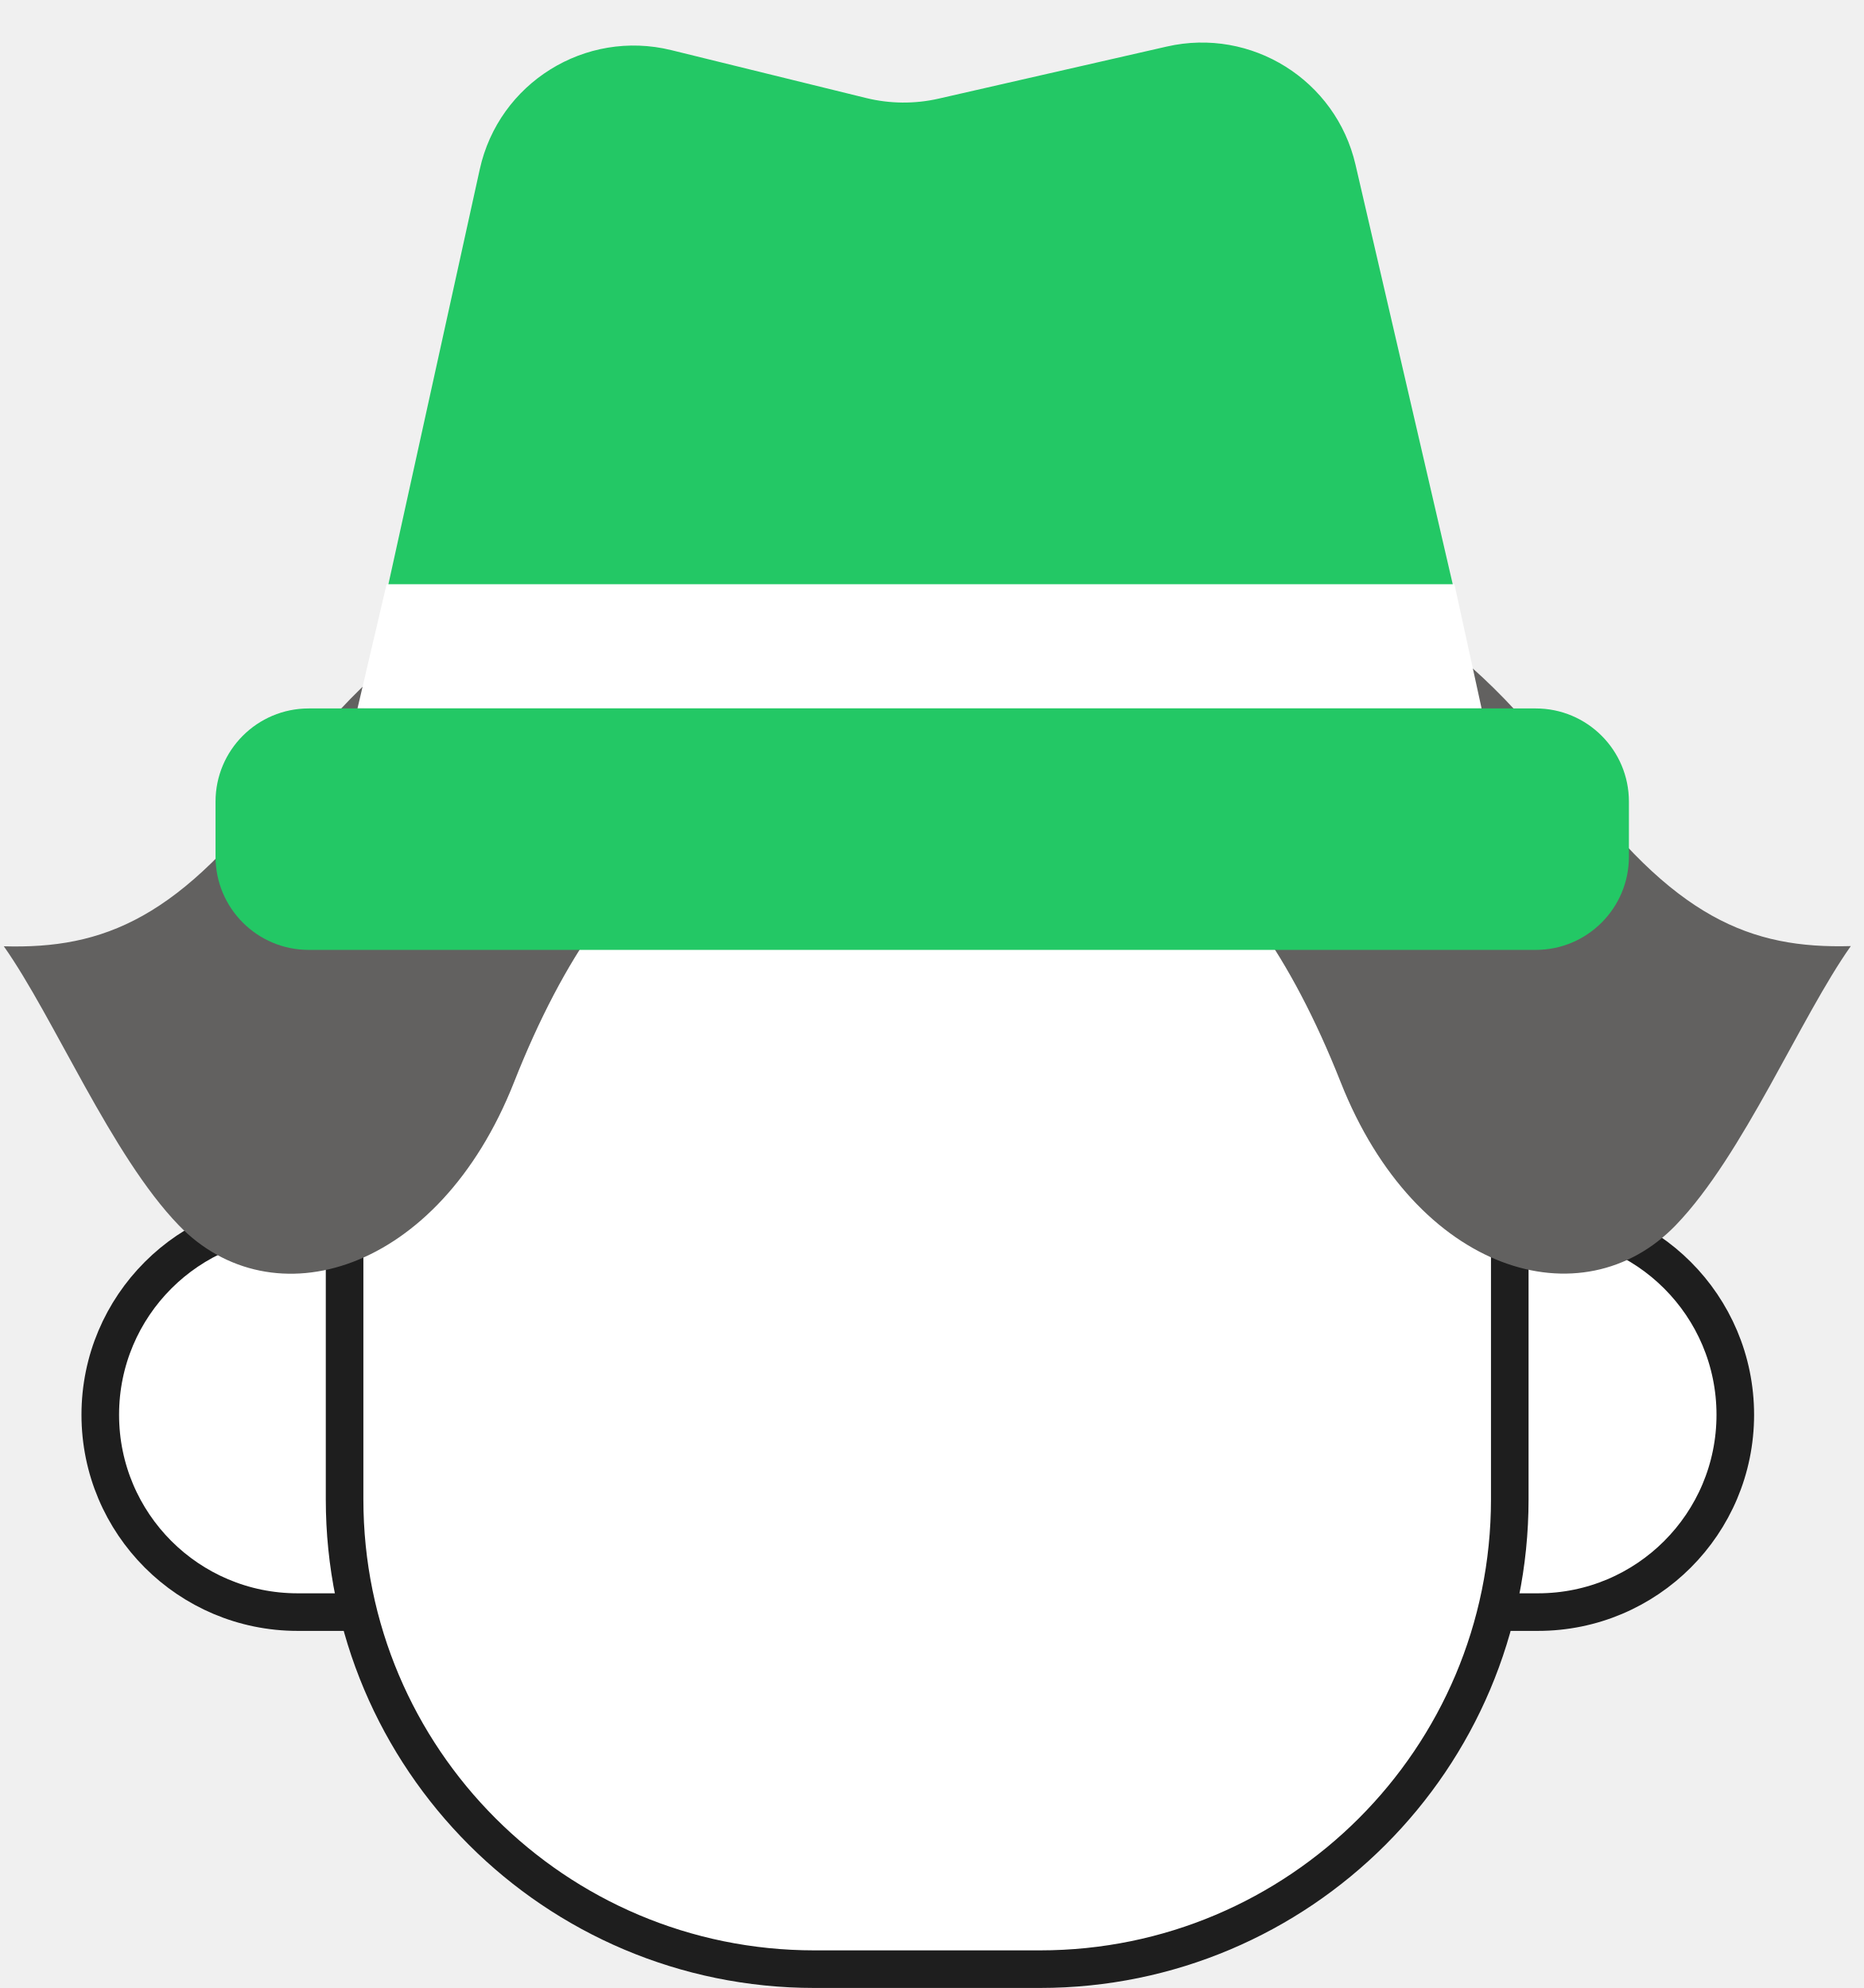
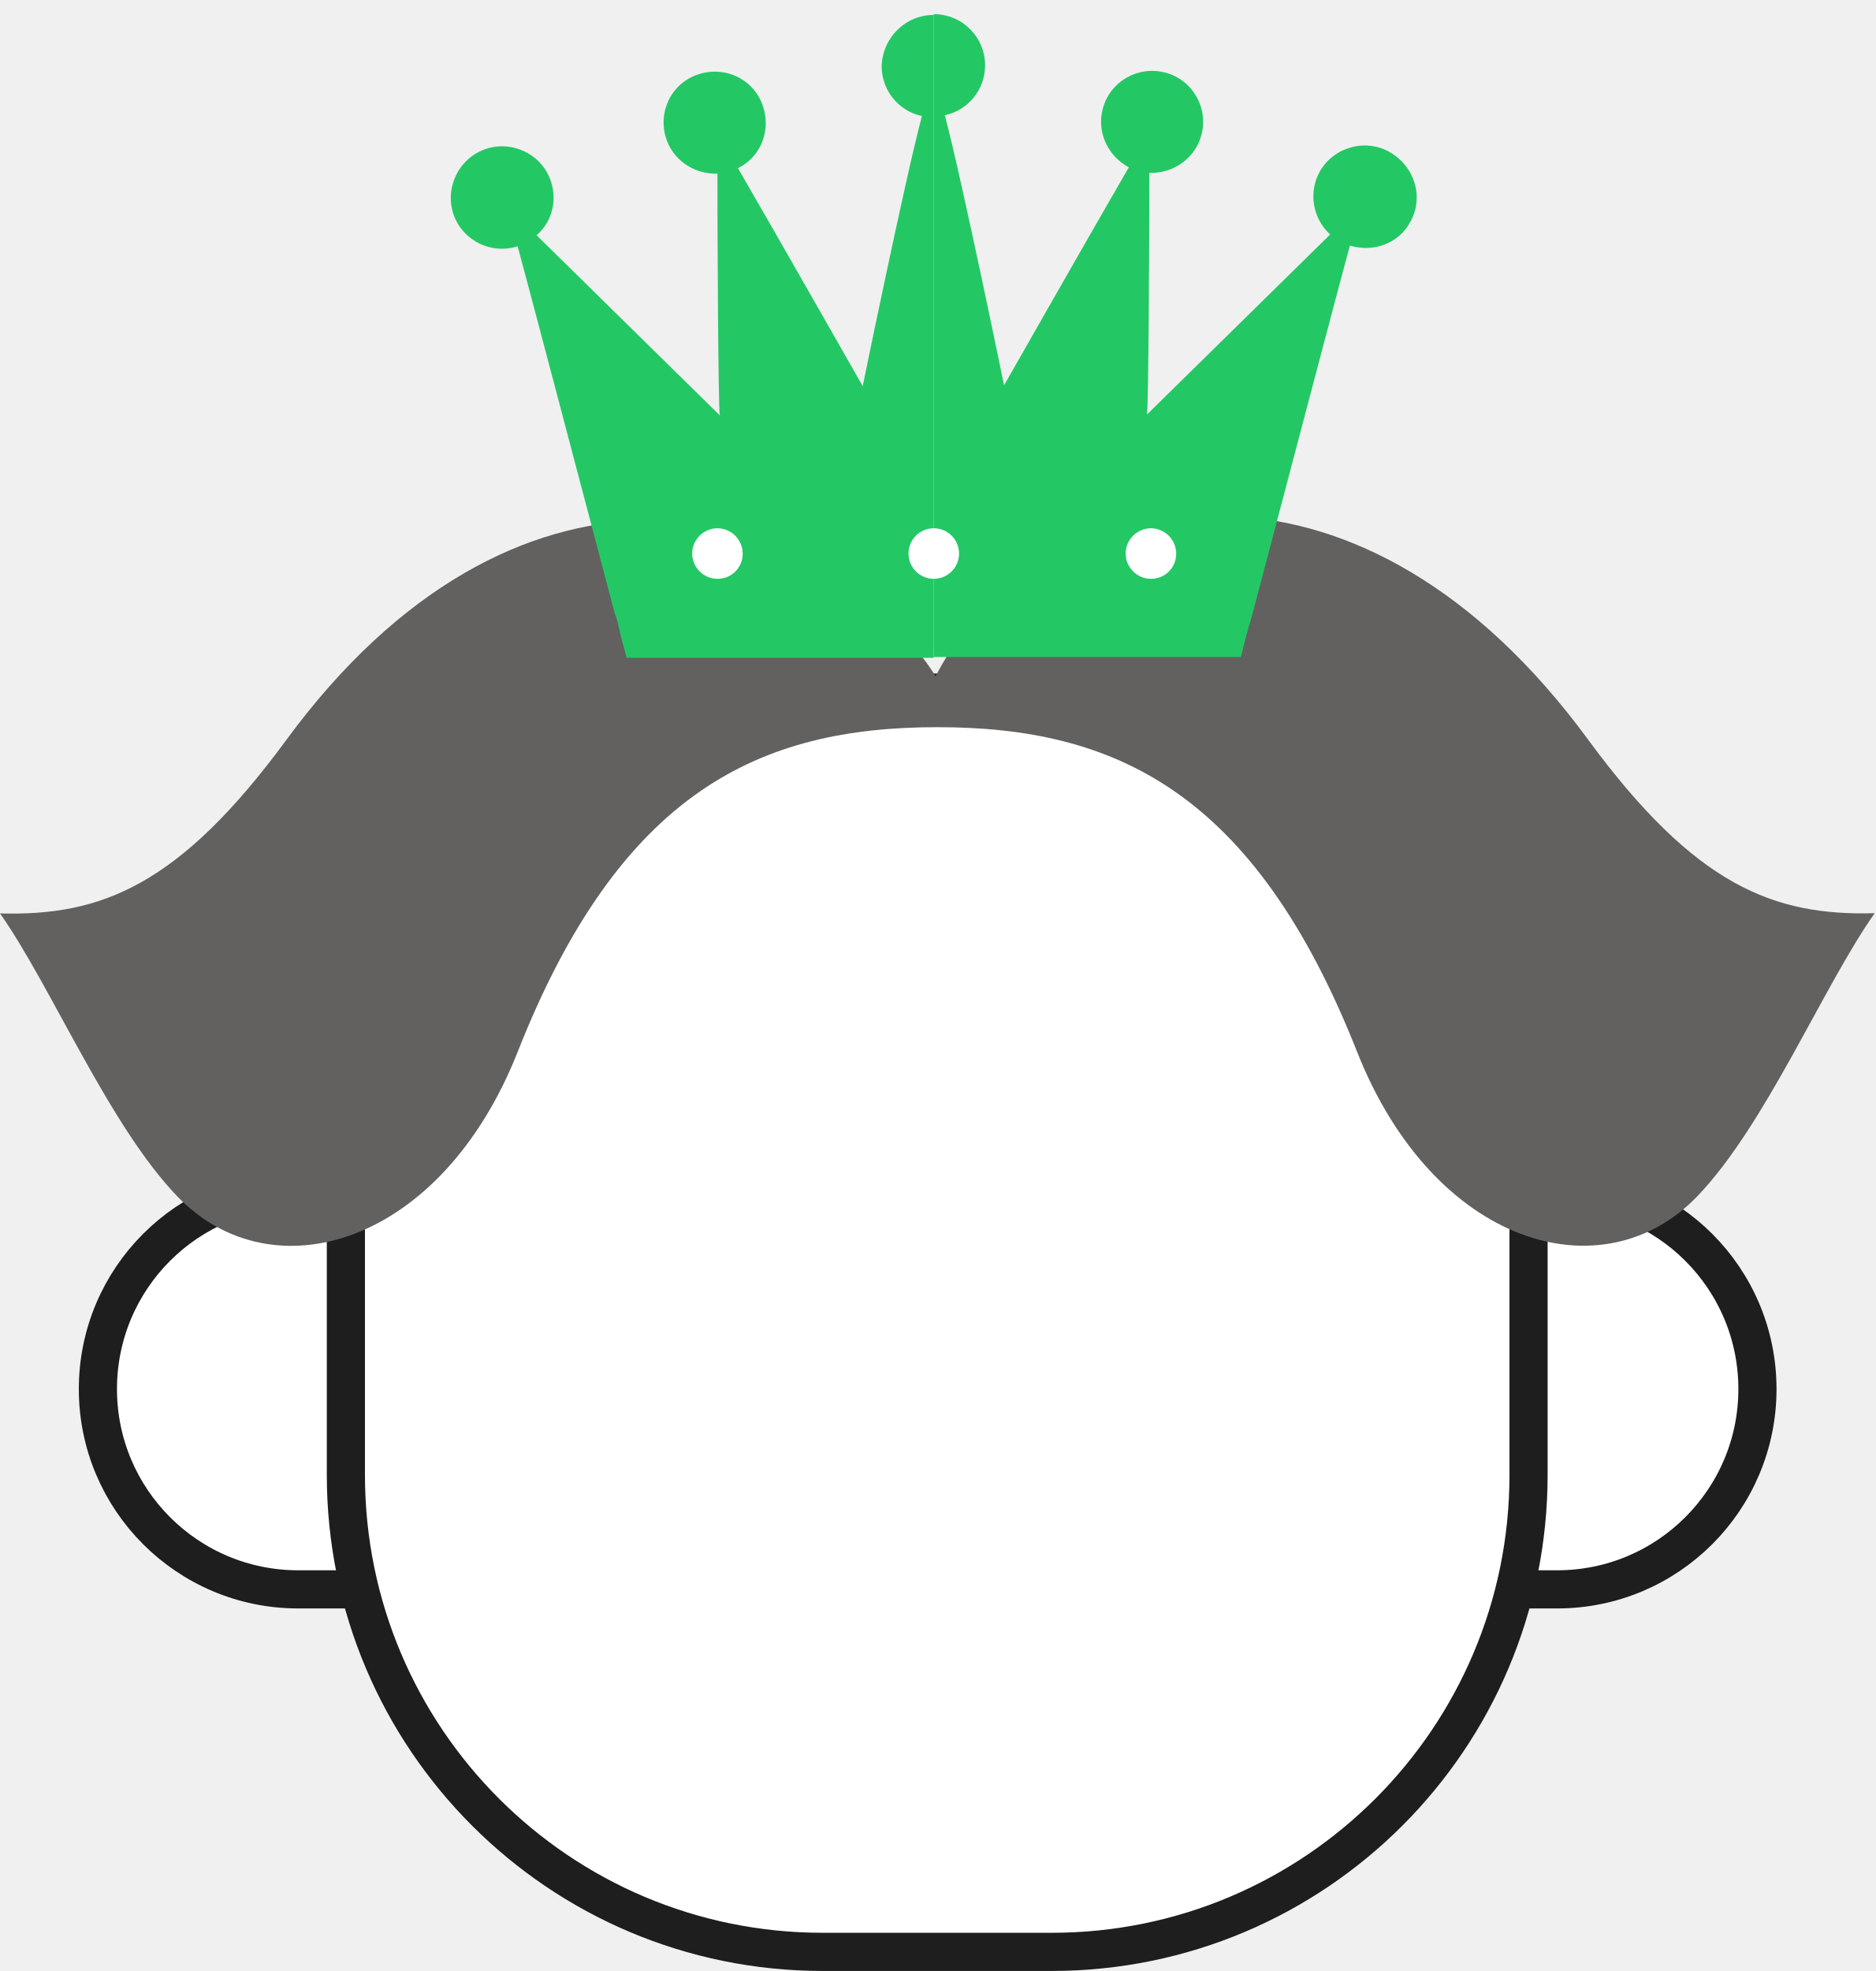
- <svg xmlns="http://www.w3.org/2000/svg" width="120" height="128" viewBox="0 0 120 128" fill="none">
-   <rect x="6.456" y="78.387" width="105.27" height="25.41" rx="12.705" fill="white" stroke="#1E1E1E" stroke-width="2.42" />
-   <rect x="22.186" y="46.927" width="75.02" height="79.86" rx="30.25" fill="white" stroke="#1E1E1E" stroke-width="2.42" />
-   <path d="M100.971 49.888C86.692 30.455 68.54 33.418 60.477 44.389C60.188 44.789 59.884 45.326 59.595 45.891C59.402 45.574 59.195 45.271 59.002 45.009C50.981 33.956 32.76 30.399 18.426 49.902C11.617 59.178 6.655 61.108 0.246 60.928C3.485 65.518 7.165 74.394 11.507 78.887C17.516 85.117 28.225 82.016 33.09 69.694C39.61 53.169 48.458 49.117 59.705 49.117C70.952 49.117 79.787 53.169 86.32 69.68C91.185 82.002 101.894 85.117 107.904 78.874C112.245 74.367 115.925 65.49 119.164 60.915C112.741 61.094 107.779 59.164 100.971 49.888Z" fill="#626160" />
-   <path d="M30.889 10.903C32.115 5.334 37.687 1.867 43.225 3.229L55.76 6.31C57.296 6.688 58.9 6.702 60.442 6.349L75.125 2.997C80.578 1.752 86.01 5.153 87.273 10.601L94.911 43.561C96.386 49.924 91.554 56.003 85.023 56.003H33.587C27.102 56.003 22.28 50.004 23.675 43.67L30.889 10.903Z" fill="#23C865" />
-   <path d="M24.892 37.614H93.642L95.392 45.614H23.017L24.892 37.614Z" fill="white" />
-   <rect x="13.877" y="45.614" width="91" height="15.546" rx="6" fill="#23C865" />
+ <svg xmlns="http://www.w3.org/2000/svg" width="119" height="125" viewBox="0 0 119 125" fill="none">
+   <rect x="6.21" y="75.387" width="105.27" height="25.41" rx="12.705" fill="white" stroke="#1E1E1E" stroke-width="2.42" />
+   <rect x="21.94" y="43.927" width="75.02" height="79.86" rx="30.25" fill="white" stroke="#1E1E1E" stroke-width="2.42" />
+   <path d="M100.725 46.888C86.446 27.455 68.294 30.418 60.231 41.389C59.941 41.789 59.638 42.326 59.349 42.891C59.156 42.574 58.949 42.271 58.756 42.009C50.734 30.956 32.514 27.399 18.18 46.902C11.371 56.178 6.409 58.108 0 57.928C3.239 62.518 6.919 71.394 11.261 75.887C17.27 82.117 27.979 79.016 32.844 66.694C39.364 50.169 48.212 46.117 59.459 46.117C70.706 46.117 79.54 50.169 86.074 66.68C90.939 79.002 101.648 82.117 107.657 75.874C111.999 71.367 115.679 62.49 118.918 57.915C112.495 58.094 107.533 56.164 100.725 46.888Z" fill="#626160" />
+   <path d="M59.232 0.946V41.717H39.748C39.598 41.116 39.397 40.465 39.247 39.764C39.197 39.463 39.097 39.163 38.997 38.912C36.893 30.948 33.587 18.376 32.836 15.622C31.433 16.072 29.831 15.521 29.029 14.169C28.128 12.616 28.679 10.613 30.231 9.711C31.784 8.81 33.788 9.361 34.689 10.913C35.441 12.266 35.19 13.919 34.038 14.92C37.093 17.926 45.658 26.34 45.658 26.34C45.558 25.689 45.508 15.271 45.508 11.014C44.005 11.064 42.603 10.112 42.202 8.609C41.751 6.856 42.753 5.103 44.506 4.653C46.259 4.202 48.012 5.203 48.463 6.957C48.864 8.459 48.163 10.012 46.81 10.663C48.964 14.369 54.724 24.487 54.724 24.487C54.724 24.487 57.379 11.514 58.48 7.357C57.028 7.057 55.926 5.754 55.926 4.202C55.976 2.399 57.429 0.946 59.232 0.946Z" fill="#23C865" />
+   <path d="M89.434 14.119C88.683 15.471 87.08 16.022 85.628 15.572C84.876 18.326 81.571 30.898 79.467 38.862C79.367 39.163 79.317 39.463 79.217 39.714C79.016 40.415 78.866 41.066 78.716 41.667H59.232V0.896C61.035 0.896 62.487 2.349 62.487 4.152C62.487 5.704 61.386 7.007 59.933 7.307C61.035 11.464 63.69 24.437 63.69 24.437C63.69 24.437 69.45 14.319 71.603 10.613C70.301 9.912 69.55 8.409 69.951 6.906C70.401 5.153 72.204 4.152 73.907 4.602C75.66 5.053 76.662 6.856 76.211 8.559C75.811 10.062 74.408 11.014 72.906 10.963C72.906 15.271 72.856 25.639 72.755 26.29C72.755 26.29 81.32 17.875 84.376 14.87C83.274 13.868 82.973 12.216 83.724 10.863C84.626 9.311 86.629 8.76 88.182 9.661C89.785 10.613 90.336 12.566 89.434 14.119Z" fill="#23C865" />
+   <path d="M59.232 36.708C60.117 36.708 60.835 35.991 60.835 35.105C60.835 34.22 60.117 33.503 59.232 33.503C58.347 33.503 57.629 34.22 57.629 35.105C57.629 35.991 58.347 36.708 59.232 36.708Z" fill="white" />
+   <path d="M73.006 36.708C72.104 36.708 71.403 35.957 71.403 35.105C71.403 34.204 72.154 33.503 73.006 33.503C73.907 33.503 74.609 34.254 74.609 35.105C74.609 36.007 73.907 36.708 73.006 36.708Z" fill="white" />
+   <path d="M45.508 36.708C44.606 36.708 43.905 35.957 43.905 35.105C43.905 34.204 44.657 33.503 45.508 33.503C46.41 33.503 47.111 34.254 47.111 35.105C47.111 36.007 46.41 36.708 45.508 36.708Z" fill="white" />
</svg>
